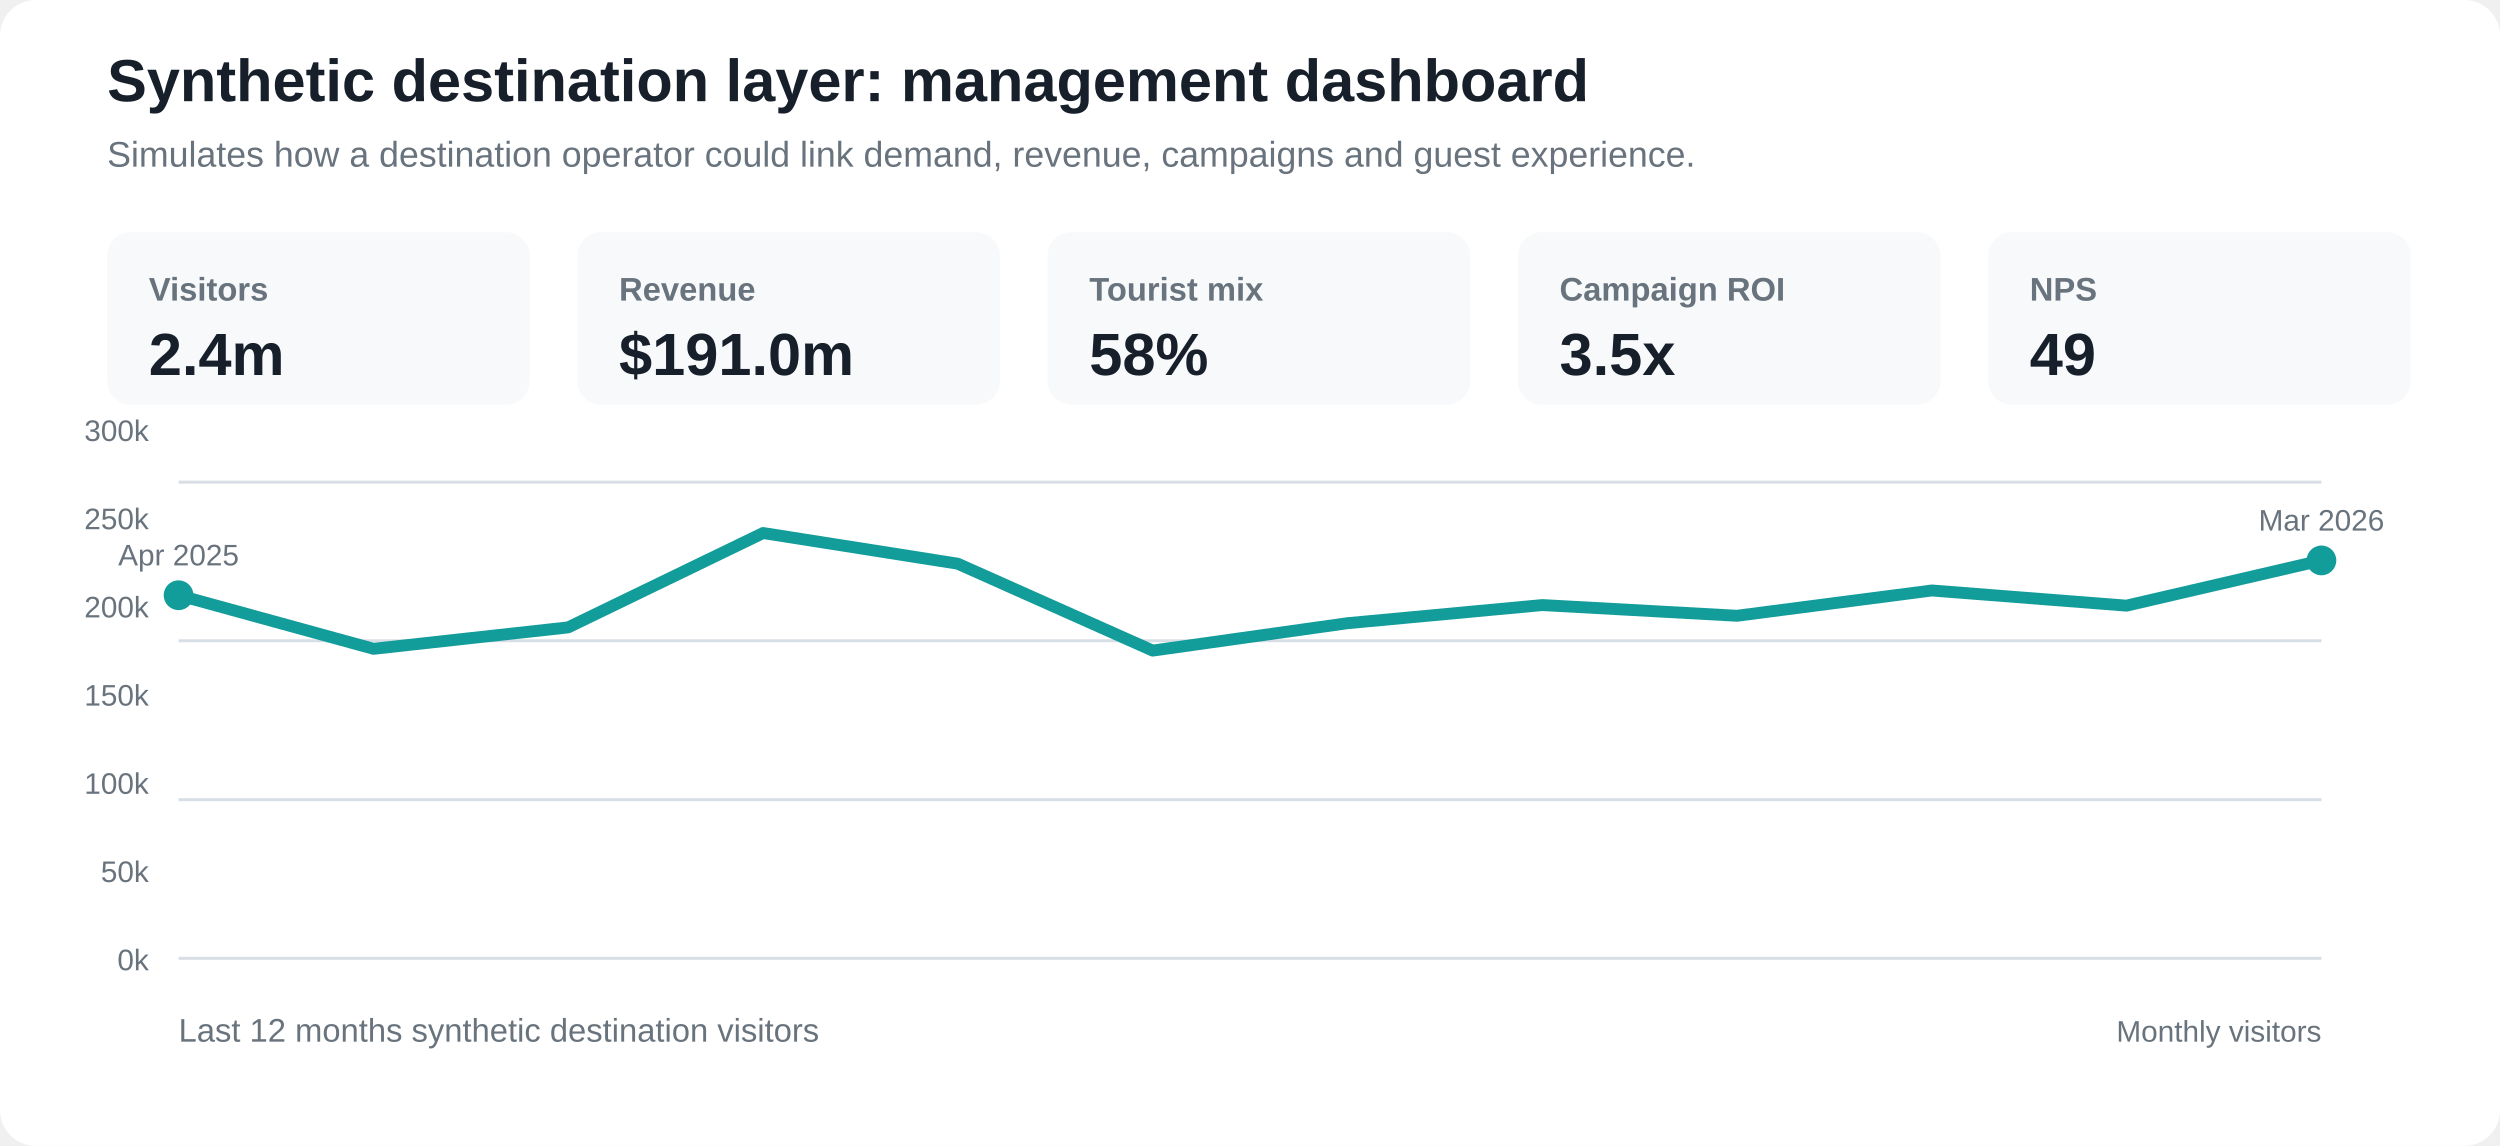
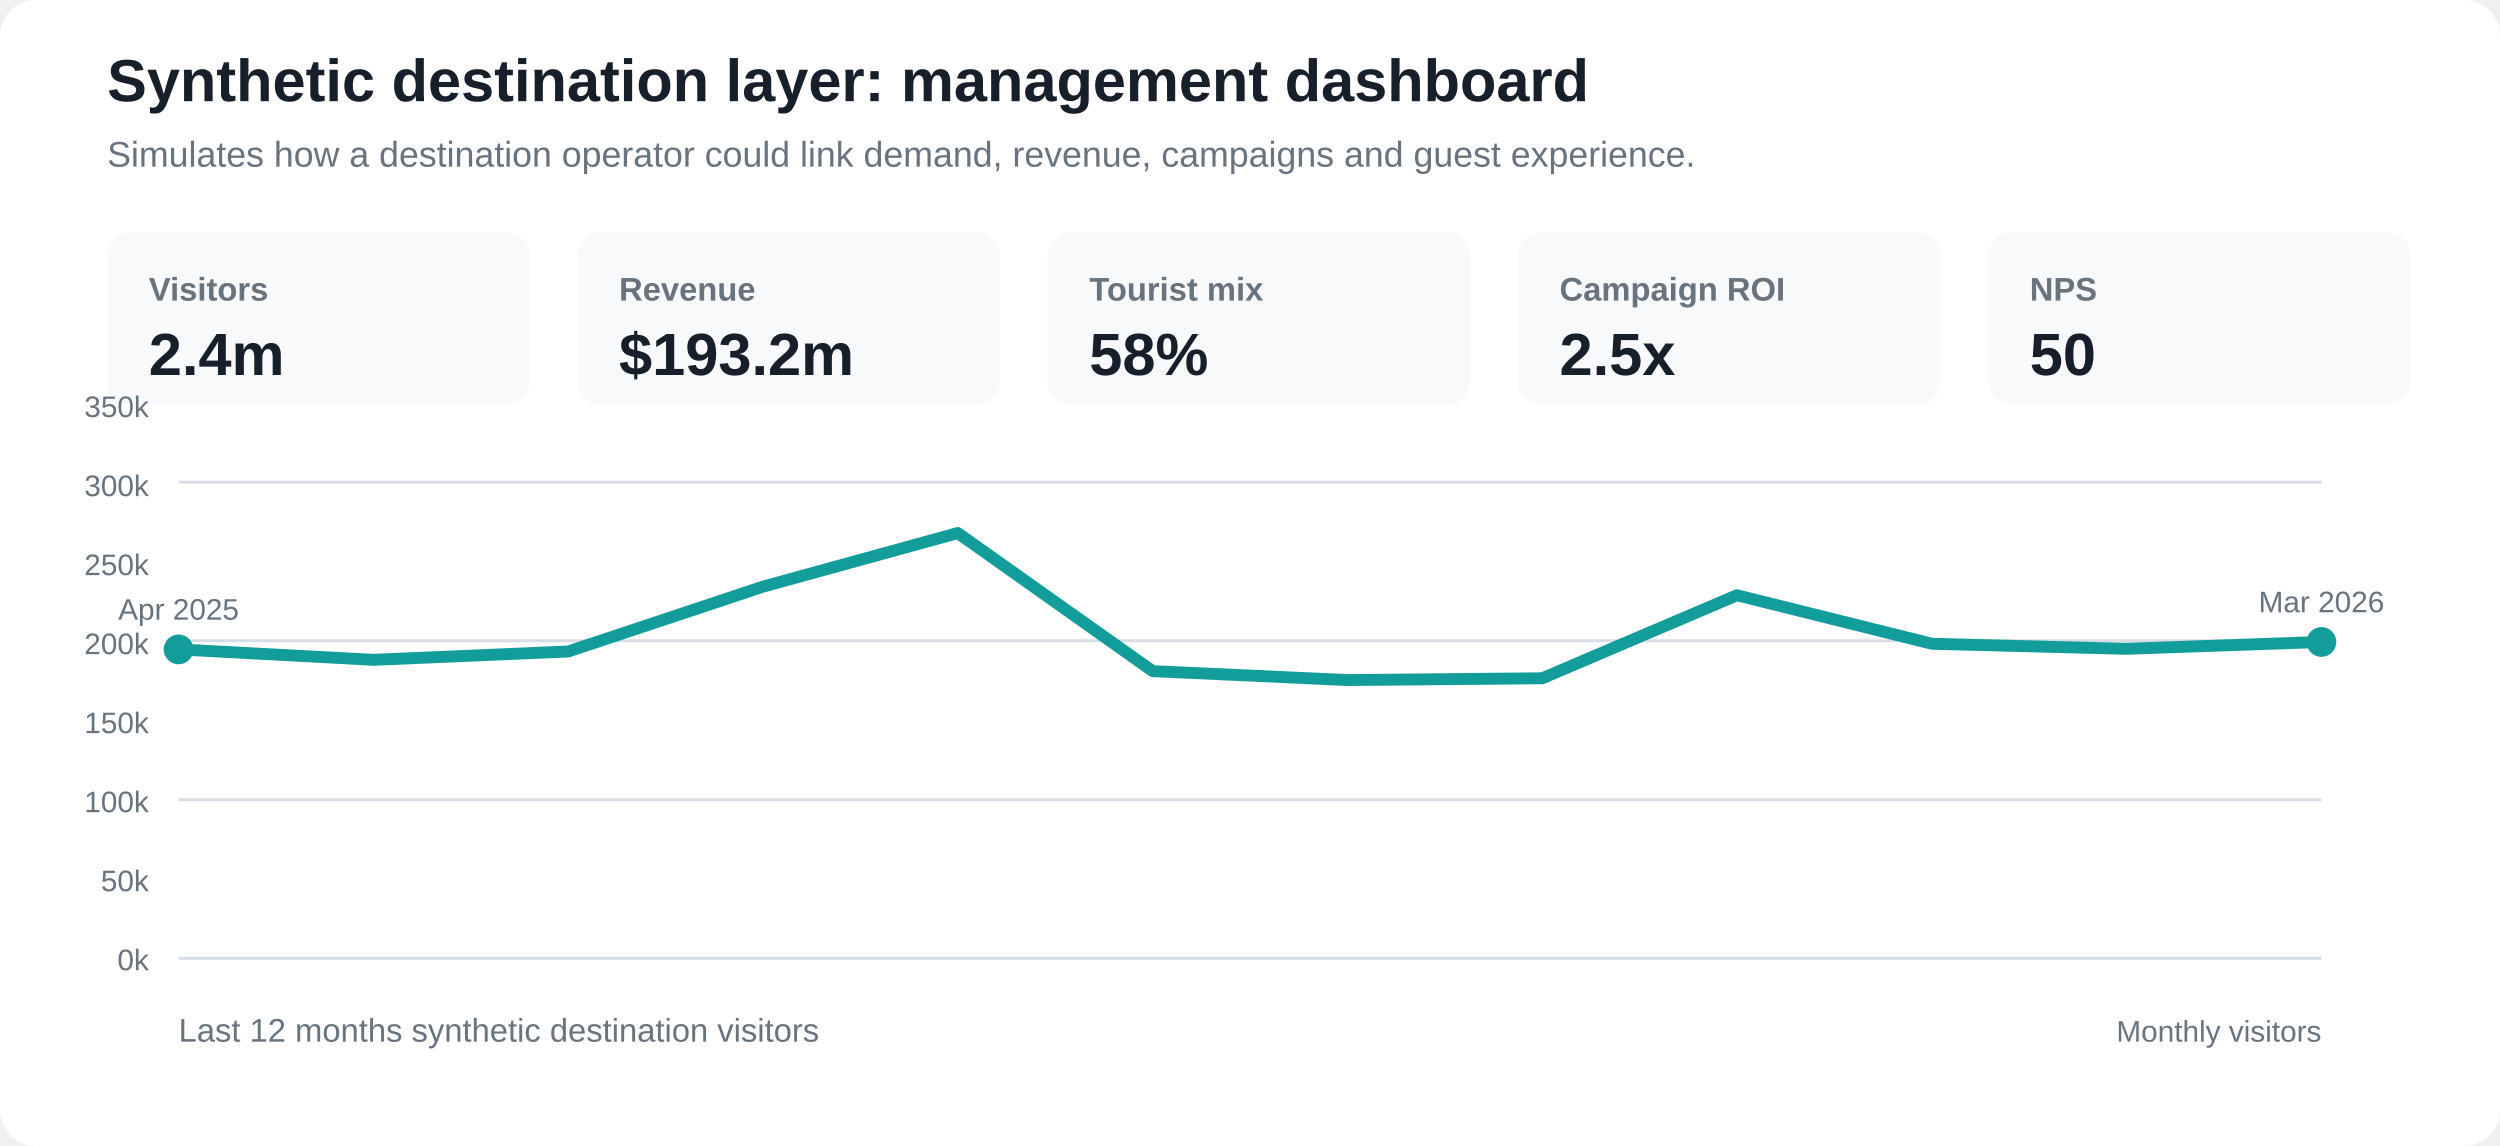
<svg xmlns="http://www.w3.org/2000/svg" viewBox="0 0 840 385" role="img">
  <rect width="840" height="385" rx="12" fill="#ffffff" />
  <text x="36" y="34" font-family="Arial, sans-serif" font-size="20" font-weight="700" fill="#17202a" text-anchor="start">Synthetic destination layer: management dashboard</text>
  <text x="36" y="56" font-family="Arial, sans-serif" font-size="12" font-weight="400" fill="#68737d" text-anchor="start">Simulates how a destination operator could link demand, revenue, campaigns and guest experience.</text>
  <rect x="36" y="78" width="142" height="58" rx="8" fill="#f7f9fb" />
  <text x="50" y="101" font-family="Arial, sans-serif" font-size="11" font-weight="600" fill="#68737d" text-anchor="start">Visitors</text>
  <text x="50" y="126" font-family="Arial, sans-serif" font-size="20" font-weight="700" fill="#17202a" text-anchor="start">2.4m</text>
  <rect x="194" y="78" width="142" height="58" rx="8" fill="#f7f9fb" />
  <text x="208" y="101" font-family="Arial, sans-serif" font-size="11" font-weight="600" fill="#68737d" text-anchor="start">Revenue</text>
-   <text x="208" y="126" font-family="Arial, sans-serif" font-size="20" font-weight="700" fill="#17202a" text-anchor="start">$191.0m</text>
+   <text x="208" y="126" font-family="Arial, sans-serif" font-size="20" font-weight="700" fill="#17202a" text-anchor="start">$193.2m</text>
  <rect x="352" y="78" width="142" height="58" rx="8" fill="#f7f9fb" />
  <text x="366" y="101" font-family="Arial, sans-serif" font-size="11" font-weight="600" fill="#68737d" text-anchor="start">Tourist mix</text>
  <text x="366" y="126" font-family="Arial, sans-serif" font-size="20" font-weight="700" fill="#17202a" text-anchor="start">58%</text>
  <rect x="510" y="78" width="142" height="58" rx="8" fill="#f7f9fb" />
  <text x="524" y="101" font-family="Arial, sans-serif" font-size="11" font-weight="600" fill="#68737d" text-anchor="start">Campaign ROI</text>
-   <text x="524" y="126" font-family="Arial, sans-serif" font-size="20" font-weight="700" fill="#17202a" text-anchor="start">3.5x</text>
+   <text x="524" y="126" font-family="Arial, sans-serif" font-size="20" font-weight="700" fill="#17202a" text-anchor="start">2.5x</text>
  <rect x="668" y="78" width="142" height="58" rx="8" fill="#f7f9fb" />
  <text x="682" y="101" font-family="Arial, sans-serif" font-size="11" font-weight="600" fill="#68737d" text-anchor="start">NPS</text>
-   <text x="682" y="126" font-family="Arial, sans-serif" font-size="20" font-weight="700" fill="#17202a" text-anchor="start">49</text>
+   <text x="682" y="126" font-family="Arial, sans-serif" font-size="20" font-weight="700" fill="#17202a" text-anchor="start">50</text>
  <line x1="60" y1="162.0" x2="780" y2="162.0" stroke="#d8dee5" stroke-width="1" />
  <line x1="60" y1="215.3" x2="780" y2="215.3" stroke="#d8dee5" stroke-width="1" />
  <line x1="60" y1="268.7" x2="780" y2="268.7" stroke="#d8dee5" stroke-width="1" />
  <line x1="60" y1="322.0" x2="780" y2="322.0" stroke="#d8dee5" stroke-width="1" />
  <text x="50" y="326.0" font-family="Arial, sans-serif" font-size="10" font-weight="400" fill="#68737d" text-anchor="end">0k</text>
-   <text x="50" y="296.363" font-family="Arial, sans-serif" font-size="10" font-weight="400" fill="#68737d" text-anchor="end">50k</text>
-   <text x="50" y="266.726" font-family="Arial, sans-serif" font-size="10" font-weight="400" fill="#68737d" text-anchor="end">100k</text>
-   <text x="50" y="237.088" font-family="Arial, sans-serif" font-size="10" font-weight="400" fill="#68737d" text-anchor="end">150k</text>
-   <text x="50" y="207.451" font-family="Arial, sans-serif" font-size="10" font-weight="400" fill="#68737d" text-anchor="end">200k</text>
-   <text x="50" y="177.814" font-family="Arial, sans-serif" font-size="10" font-weight="400" fill="#68737d" text-anchor="end">250k</text>
-   <text x="50" y="148.177" font-family="Arial, sans-serif" font-size="10" font-weight="400" fill="#68737d" text-anchor="end">300k</text>
-   <path d="M60.0,200.0 L125.5,218.0 L190.9,210.8 L256.4,179.1 L321.8,189.4 L387.3,218.6 L452.7,209.4 L518.2,203.3 L583.6,206.9 L649.1,198.4 L714.5,203.5 L780.0,188.3" fill="none" stroke="#129c9a" stroke-width="4" stroke-linecap="round" stroke-linejoin="round" />
-   <circle cx="60.0" cy="200.0" r="5" fill="#129c9a" />
-   <text x="60.0" y="189.977" font-family="Arial, sans-serif" font-size="10" font-weight="400" fill="#68737d" text-anchor="middle">Apr 2025</text>
-   <circle cx="780.0" cy="188.3" r="5" fill="#129c9a" />
-   <text x="780.0" y="178.289" font-family="Arial, sans-serif" font-size="10" font-weight="400" fill="#68737d" text-anchor="middle">Mar 2026</text>
+   <text x="50" y="299.449" font-family="Arial, sans-serif" font-size="10" font-weight="400" fill="#68737d" text-anchor="end">50k</text>
+   <text x="50" y="272.897" font-family="Arial, sans-serif" font-size="10" font-weight="400" fill="#68737d" text-anchor="end">100k</text>
+   <text x="50" y="246.346" font-family="Arial, sans-serif" font-size="10" font-weight="400" fill="#68737d" text-anchor="end">150k</text>
+   <text x="50" y="219.795" font-family="Arial, sans-serif" font-size="10" font-weight="400" fill="#68737d" text-anchor="end">200k</text>
+   <text x="50" y="193.244" font-family="Arial, sans-serif" font-size="10" font-weight="400" fill="#68737d" text-anchor="end">250k</text>
+   <text x="50" y="166.692" font-family="Arial, sans-serif" font-size="10" font-weight="400" fill="#68737d" text-anchor="end">300k</text>
+   <text x="50" y="140.141" font-family="Arial, sans-serif" font-size="10" font-weight="400" fill="#68737d" text-anchor="end">350k</text>
+   <path d="M60.0,218.2 L125.5,221.7 L190.9,218.9 L256.4,197.1 L321.8,179.1 L387.3,225.5 L452.7,228.5 L518.2,227.9 L583.6,200.0 L649.1,216.3 L714.5,218.0 L780.0,215.7" fill="none" stroke="#129c9a" stroke-width="4" stroke-linecap="round" stroke-linejoin="round" />
+   <circle cx="60.0" cy="218.2" r="5" fill="#129c9a" />
+   <text x="60.0" y="208.219" font-family="Arial, sans-serif" font-size="10" font-weight="400" fill="#68737d" text-anchor="middle">Apr 2025</text>
+   <circle cx="780.0" cy="215.7" r="5" fill="#129c9a" />
+   <text x="780.0" y="205.72" font-family="Arial, sans-serif" font-size="10" font-weight="400" fill="#68737d" text-anchor="middle">Mar 2026</text>
  <text x="60" y="350" font-family="Arial, sans-serif" font-size="11" font-weight="400" fill="#68737d" text-anchor="start">Last 12 months synthetic destination visitors</text>
  <text x="780" y="350" font-family="Arial, sans-serif" font-size="10" font-weight="400" fill="#68737d" text-anchor="end">Monthly visitors</text>
</svg>
